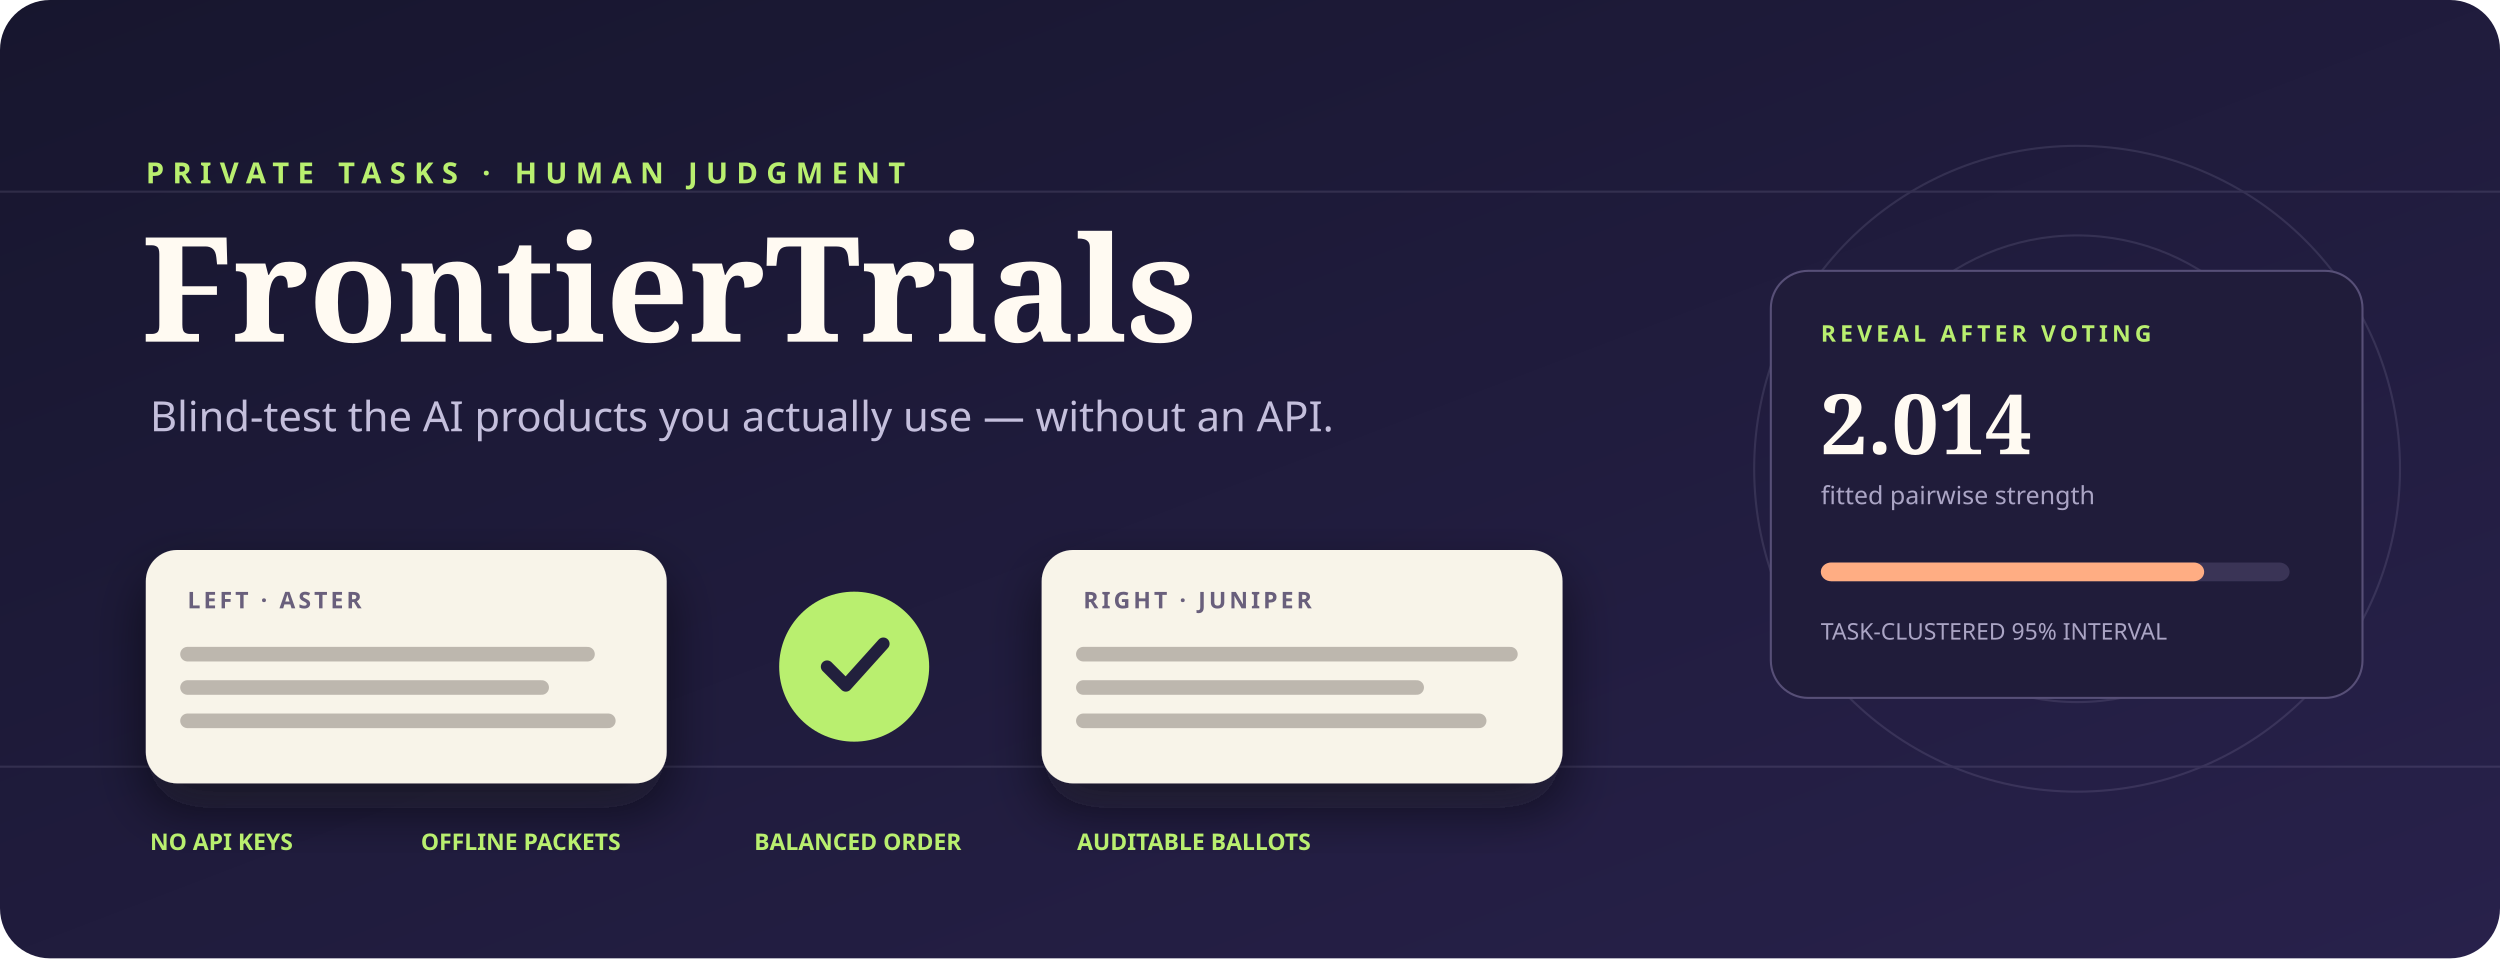
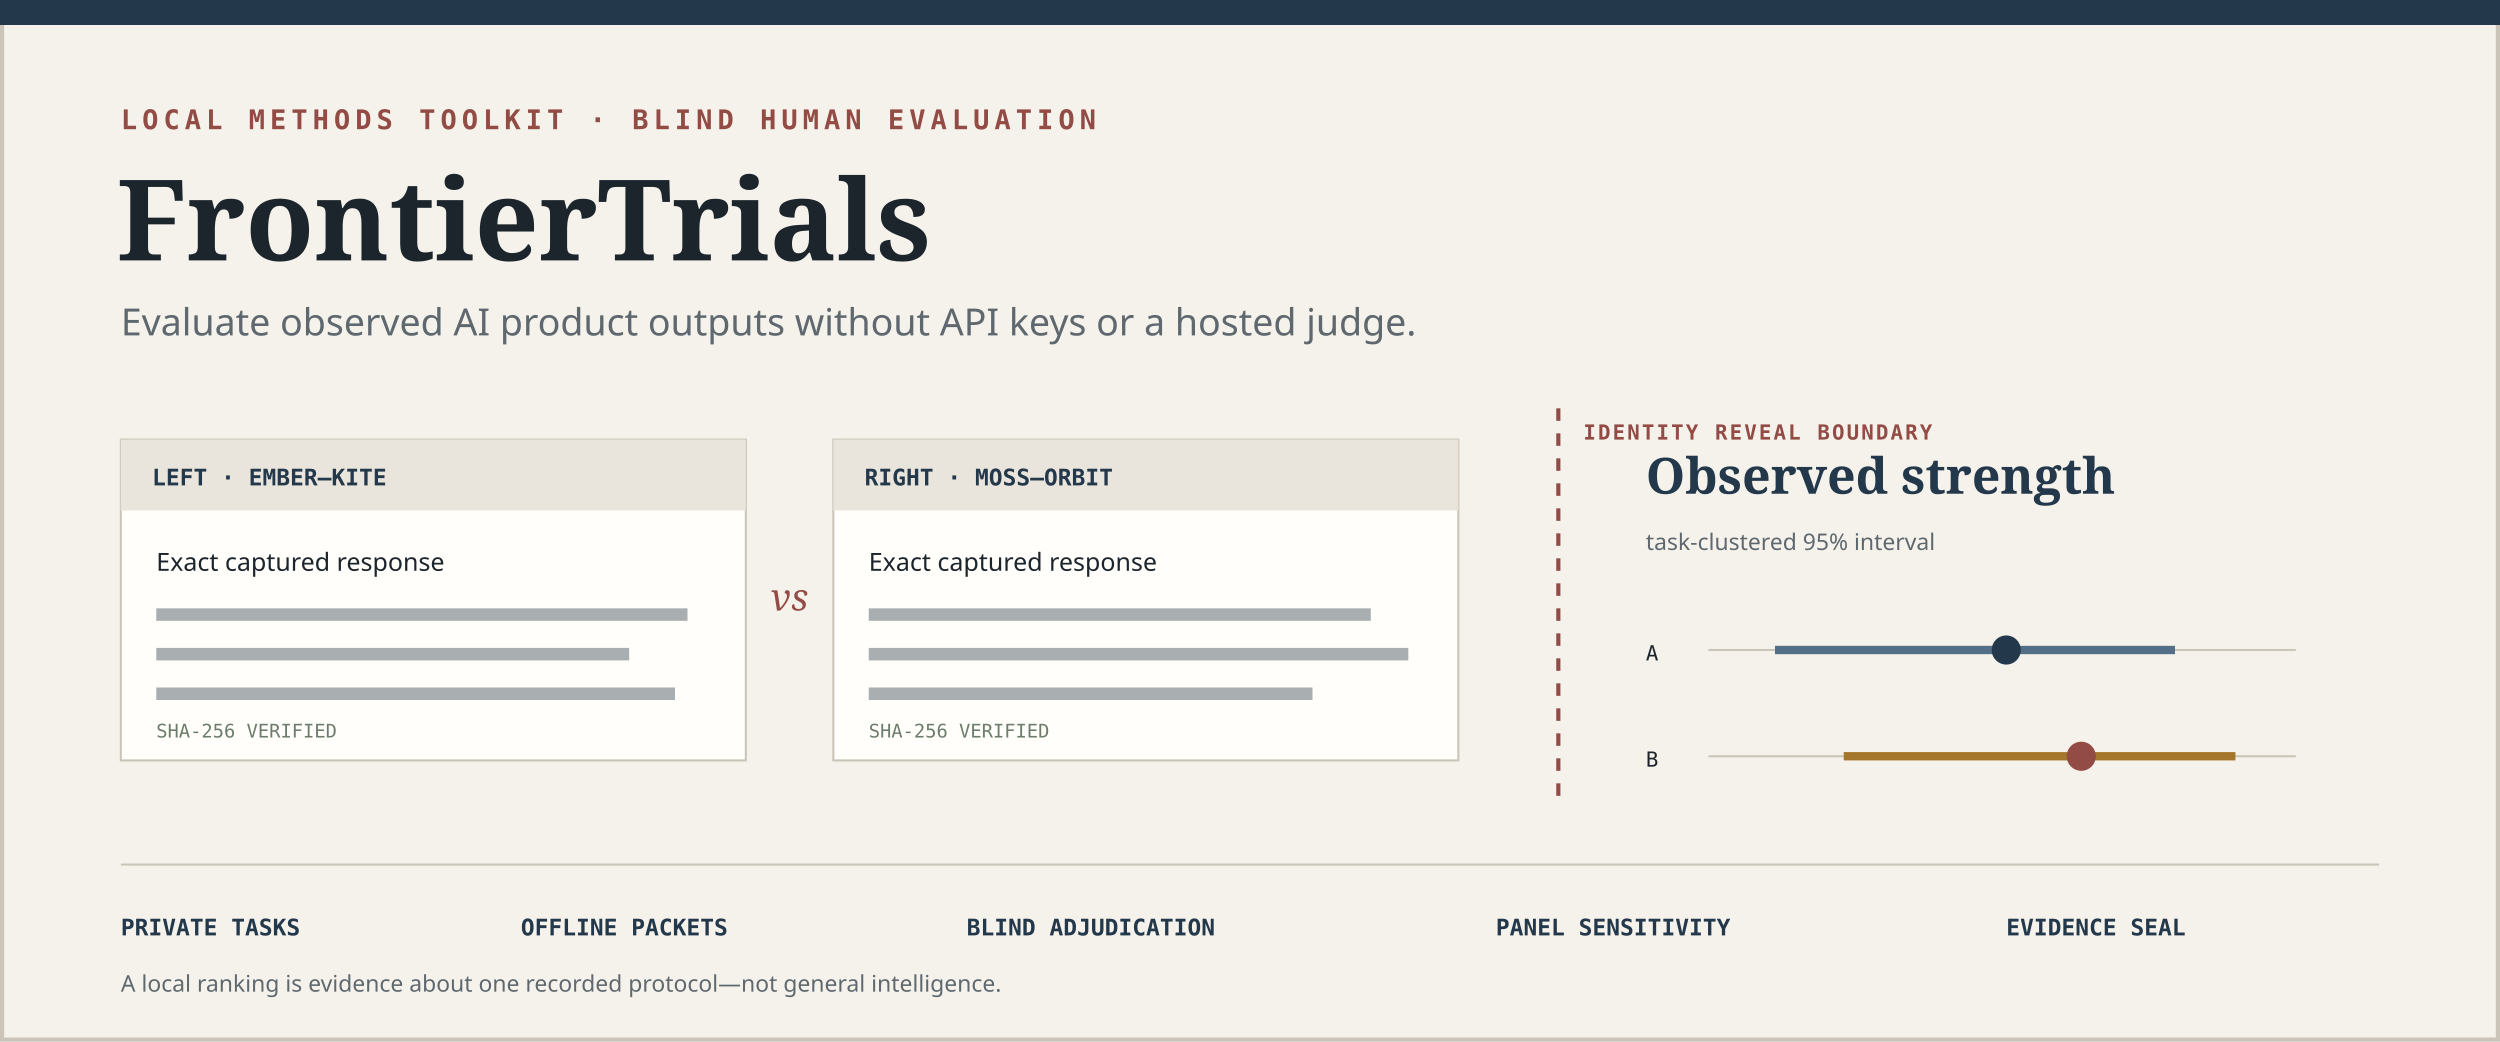
- <svg xmlns="http://www.w3.org/2000/svg" viewBox="0 0 1200 460" role="img" aria-labelledby="title desc">
-   <defs>
-     <linearGradient id="bg" x1="0" y1="0" x2="1" y2="1">
-       <stop offset="0" stop-color="#17162e" />
-       <stop offset="1" stop-color="#28214b" />
-     </linearGradient>
-     <linearGradient id="line" x1="0" y1="0" x2="1" y2="0">
-       <stop offset="0" stop-color="#b9ef6f" />
-       <stop offset="1" stop-color="#ffad83" />
-     </linearGradient>
-     <filter id="shadow" x="-20%" y="-20%" width="140%" height="150%">
-       <feDropShadow dx="0" dy="12" stdDeviation="13" flood-color="#090817" flood-opacity=".55" />
-     </filter>
-   </defs>
-   <rect width="1200" height="460" rx="24" fill="url(#bg)" />
-   <g opacity=".12" fill="none" stroke="#d5d0f2">
-     <circle cx="997" cy="225" r="155" />
-     <circle cx="997" cy="225" r="112" />
-     <circle cx="997" cy="225" r="68" />
-     <path d="M0 92h1200M0 368h1200" />
+ <svg xmlns="http://www.w3.org/2000/svg" viewBox="0 0 1200 500" role="img" aria-labelledby="title desc">
+   <rect width="1200" height="500" fill="#f5f2eb" />
+   <rect x="1" y="1" width="1198" height="498" fill="none" stroke="#cbc5b9" stroke-width="2" />
+   <rect x="0" y="0" width="1200" height="12" fill="#24384c" />
+   <text x="58" y="62" fill="#934b45" font-family="ui-monospace,monospace" font-size="13" font-weight="700" letter-spacing="2.4">LOCAL METHODS TOOLKIT · BLIND HUMAN EVALUATION</text>
+   <text x="56" y="125" fill="#1c252c" font-family="Georgia,serif" font-size="54" font-weight="700">FrontierTrials</text>
+   <text x="58" y="161" fill="#5e686e" font-family="system-ui,sans-serif" font-size="18">Evaluate observed AI product outputs without API keys or a hosted judge.</text>
+   <g transform="translate(58 211)">
+     <rect width="300" height="154" fill="#fffefa" stroke="#cbc5b9" />
+     <rect width="300" height="34" fill="#e9e5dc" />
+     <text x="15" y="22" fill="#24384c" font-family="ui-monospace,monospace" font-size="11" font-weight="700">LEFT · EMBER–KITE</text>
+     <text x="17" y="63" fill="#1c252c" font-family="system-ui,sans-serif" font-size="12">Exact captured response</text>
+     <path d="M17 84H272M17 103H244M17 122H266" stroke="#a9afb1" stroke-width="6" />
+     <text x="17" y="143" fill="#6c7d6c" font-family="ui-monospace,monospace" font-size="9">SHA-256 VERIFIED</text>
  </g>
-   <text x="70" y="88" fill="#b9ef6f" font-family="system-ui,sans-serif" font-size="14" font-weight="800" letter-spacing="4">PRIVATE TASKS · HUMAN JUDGMENT</text>
-   <text x="68" y="164" fill="#fffaf2" font-family="Georgia,serif" font-size="70" font-weight="700">FrontierTrials</text>
-   <text x="72" y="207" fill="#c4bfdc" font-family="system-ui,sans-serif" font-size="20">Blind-test the AI products you actually use — without an API.</text>
-   <g transform="translate(70 264)" filter="url(#shadow)">
-     <rect width="250" height="112" rx="15" fill="#f8f4e9" />
-     <text x="20" y="28" fill="#695f7b" font-family="system-ui,sans-serif" font-size="11" font-weight="800" letter-spacing="1.5">LEFT · ASTER</text>
-     <path d="M20 50h192M20 66h170M20 82h202" stroke="#bdb7ae" stroke-width="7" stroke-linecap="round" />
+   <g transform="translate(400 211)">
+     <rect width="300" height="154" fill="#fffefa" stroke="#cbc5b9" />
+     <rect width="300" height="34" fill="#e9e5dc" />
+     <text x="15" y="22" fill="#24384c" font-family="ui-monospace,monospace" font-size="11" font-weight="700">RIGHT · MOSS–ORBIT</text>
+     <text x="17" y="63" fill="#1c252c" font-family="system-ui,sans-serif" font-size="12">Exact captured response</text>
+     <path d="M17 84H258M17 103H276M17 122H230" stroke="#a9afb1" stroke-width="6" />
+     <text x="17" y="143" fill="#6c7d6c" font-family="ui-monospace,monospace" font-size="9">SHA-256 VERIFIED</text>
  </g>
-   <g transform="translate(500 264)" filter="url(#shadow)">
-     <rect width="250" height="112" rx="15" fill="#f8f4e9" />
-     <text x="20" y="28" fill="#695f7b" font-family="system-ui,sans-serif" font-size="11" font-weight="800" letter-spacing="1.5">RIGHT · JUNIPER</text>
-     <path d="M20 50h205M20 66h160M20 82h190" stroke="#bdb7ae" stroke-width="7" stroke-linecap="round" />
+   <text x="379" y="293" text-anchor="middle" fill="#934b45" font-family="Georgia,serif" font-size="18" font-style="italic">vs</text>
+   <path d="M748 196V383" stroke="#934b45" stroke-width="2" stroke-dasharray="6 6" />
+   <text x="760" y="211" fill="#934b45" font-family="ui-monospace,monospace" font-size="10" font-weight="700" letter-spacing="1">IDENTITY REVEAL BOUNDARY</text>
+   <g transform="translate(790 237)">
+     <text x="0" y="0" fill="#24384c" font-family="Georgia,serif" font-size="24" font-weight="700">Observed strength</text>
+     <text x="0" y="27" fill="#5e686e" font-family="system-ui,sans-serif" font-size="11">task-clustered 95% interval</text>
+     <path d="M30 75H312M30 126H312" stroke="#cbc5b9" />
+     <path d="M62 75H254" stroke="#526f87" stroke-width="4" />
+     <circle cx="173" cy="75" r="7" fill="#24384c" />
+     <path d="M95 126H283" stroke="#a4772d" stroke-width="4" />
+     <circle cx="209" cy="126" r="7" fill="#934b45" />
+     <text x="0" y="80" fill="#1c252c" font-family="ui-monospace,monospace" font-size="10">A</text>
+     <text x="0" y="131" fill="#1c252c" font-family="ui-monospace,monospace" font-size="10">B</text>
  </g>
-   <path d="M320 320h180" stroke="url(#line)" stroke-width="6" />
-   <circle cx="410" cy="320" r="36" fill="#b9ef6f" />
-   <path d="M397 320l9 9 18-20" fill="none" stroke="#22203d" stroke-width="6" stroke-linecap="round" stroke-linejoin="round" />
-   <g transform="translate(850 130)">
-     <rect width="284" height="205" rx="18" fill="#201c3a" stroke="#574f77" />
-     <text x="24" y="34" fill="#b9ef6f" font-family="system-ui,sans-serif" font-size="11" font-weight="800" letter-spacing="2">REVEAL AFTER VOTING</text>
-     <text x="24" y="88" fill="#fffaf2" font-family="Georgia,serif" font-size="40" font-weight="700">2.014</text>
-     <text x="24" y="112" fill="#aba5c5" font-family="system-ui,sans-serif" font-size="12">fitted pairwise strength</text>
-     <rect x="24" y="140" width="225" height="9" rx="5" fill="#3a3456" />
-     <rect x="24" y="140" width="184" height="9" rx="5" fill="#ffad83" />
-     <text x="24" y="177" fill="#aba5c5" font-family="system-ui,sans-serif" font-size="11">TASK-CLUSTERED 95% INTERVAL</text>
+   <path d="M58 415H1142" stroke="#cbc5b9" />
+   <g fill="#24384c" font-family="ui-monospace,monospace" font-size="11" font-weight="700">
+     <text x="58" y="449">PRIVATE TASKS</text>
+     <text x="250" y="449">OFFLINE PACKETS</text>
+     <text x="464" y="449">BLIND ADJUDICATION</text>
+     <text x="718" y="449">PANEL SENSITIVITY</text>
+     <text x="963" y="449">EVIDENCE SEAL</text>
  </g>
-   <g transform="translate(72 408)" font-family="system-ui,sans-serif" font-size="11" font-weight="800">
-     <text fill="#b9ef6f">NO API KEYS</text>
-     <text x="130" fill="#b9ef6f">OFFLINE PACKETS</text>
-     <text x="290" fill="#b9ef6f">BALANCED ORDER</text>
-     <text x="445" fill="#b9ef6f">AUDITABLE BALLOTS</text>
-   </g>
+   <text x="58" y="476" fill="#5e686e" font-family="system-ui,sans-serif" font-size="11">A local ranking is evidence about one recorded protocol—not general intelligence.</text>
</svg>
